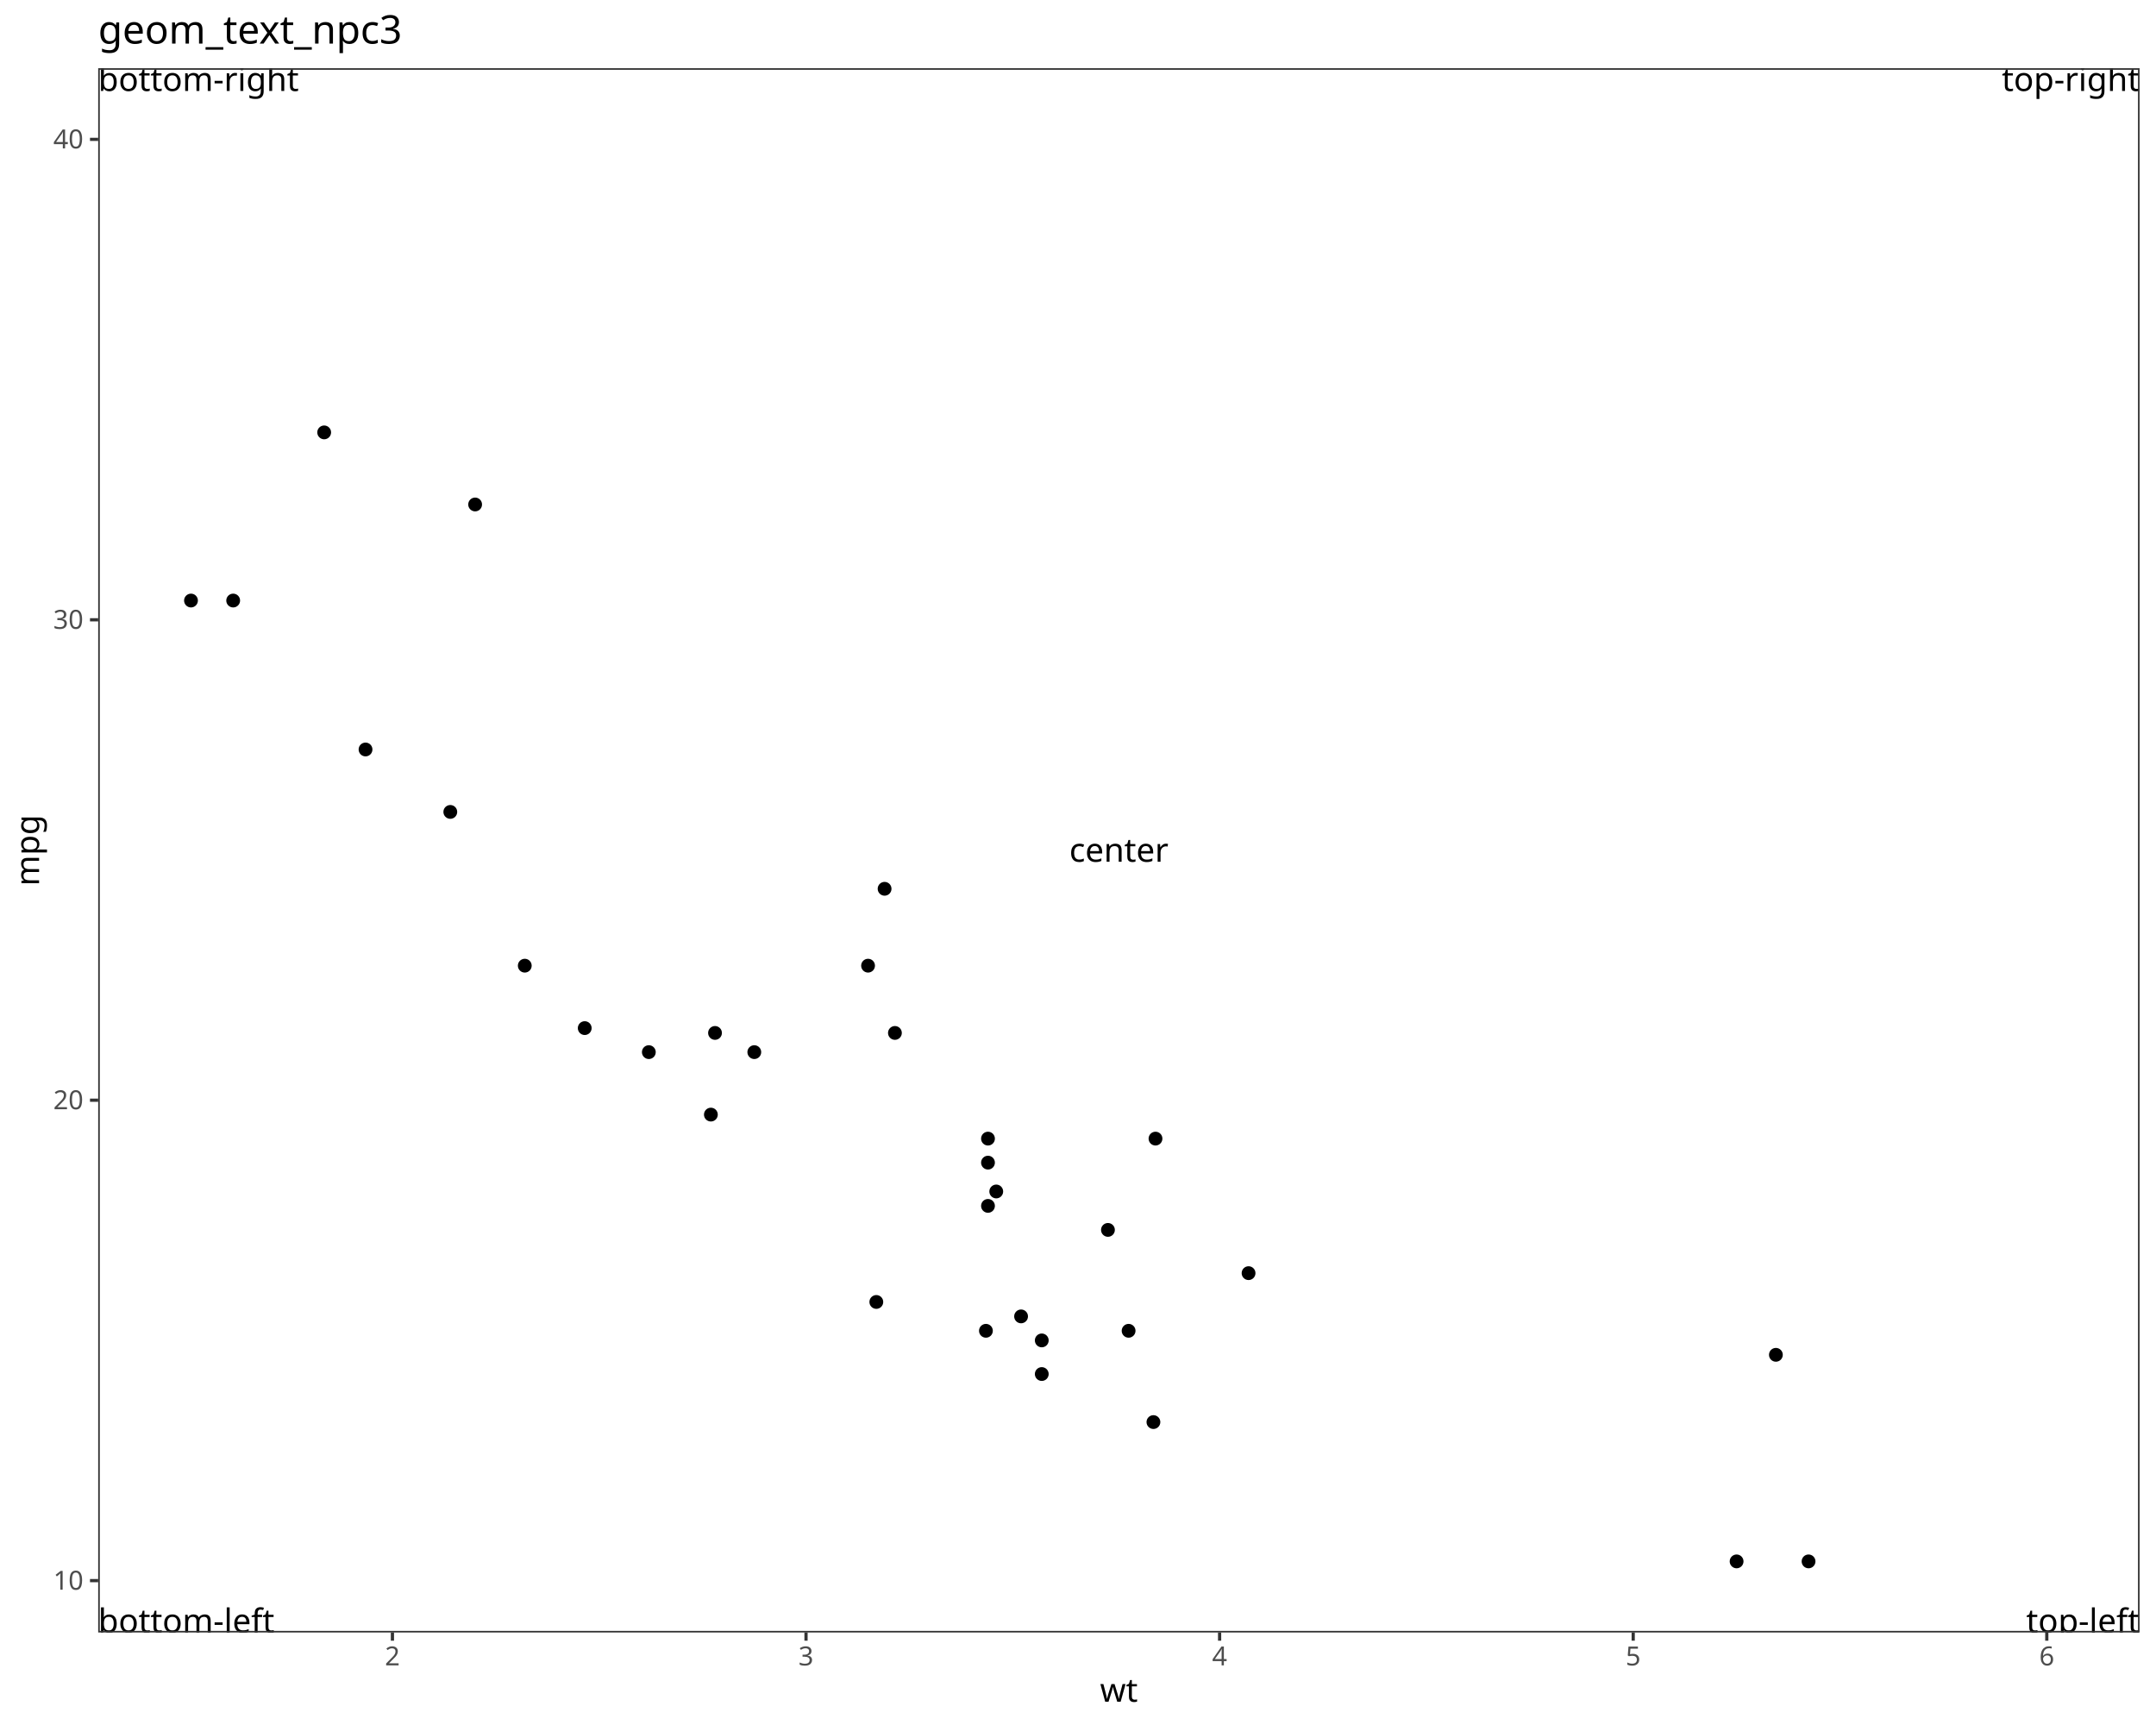
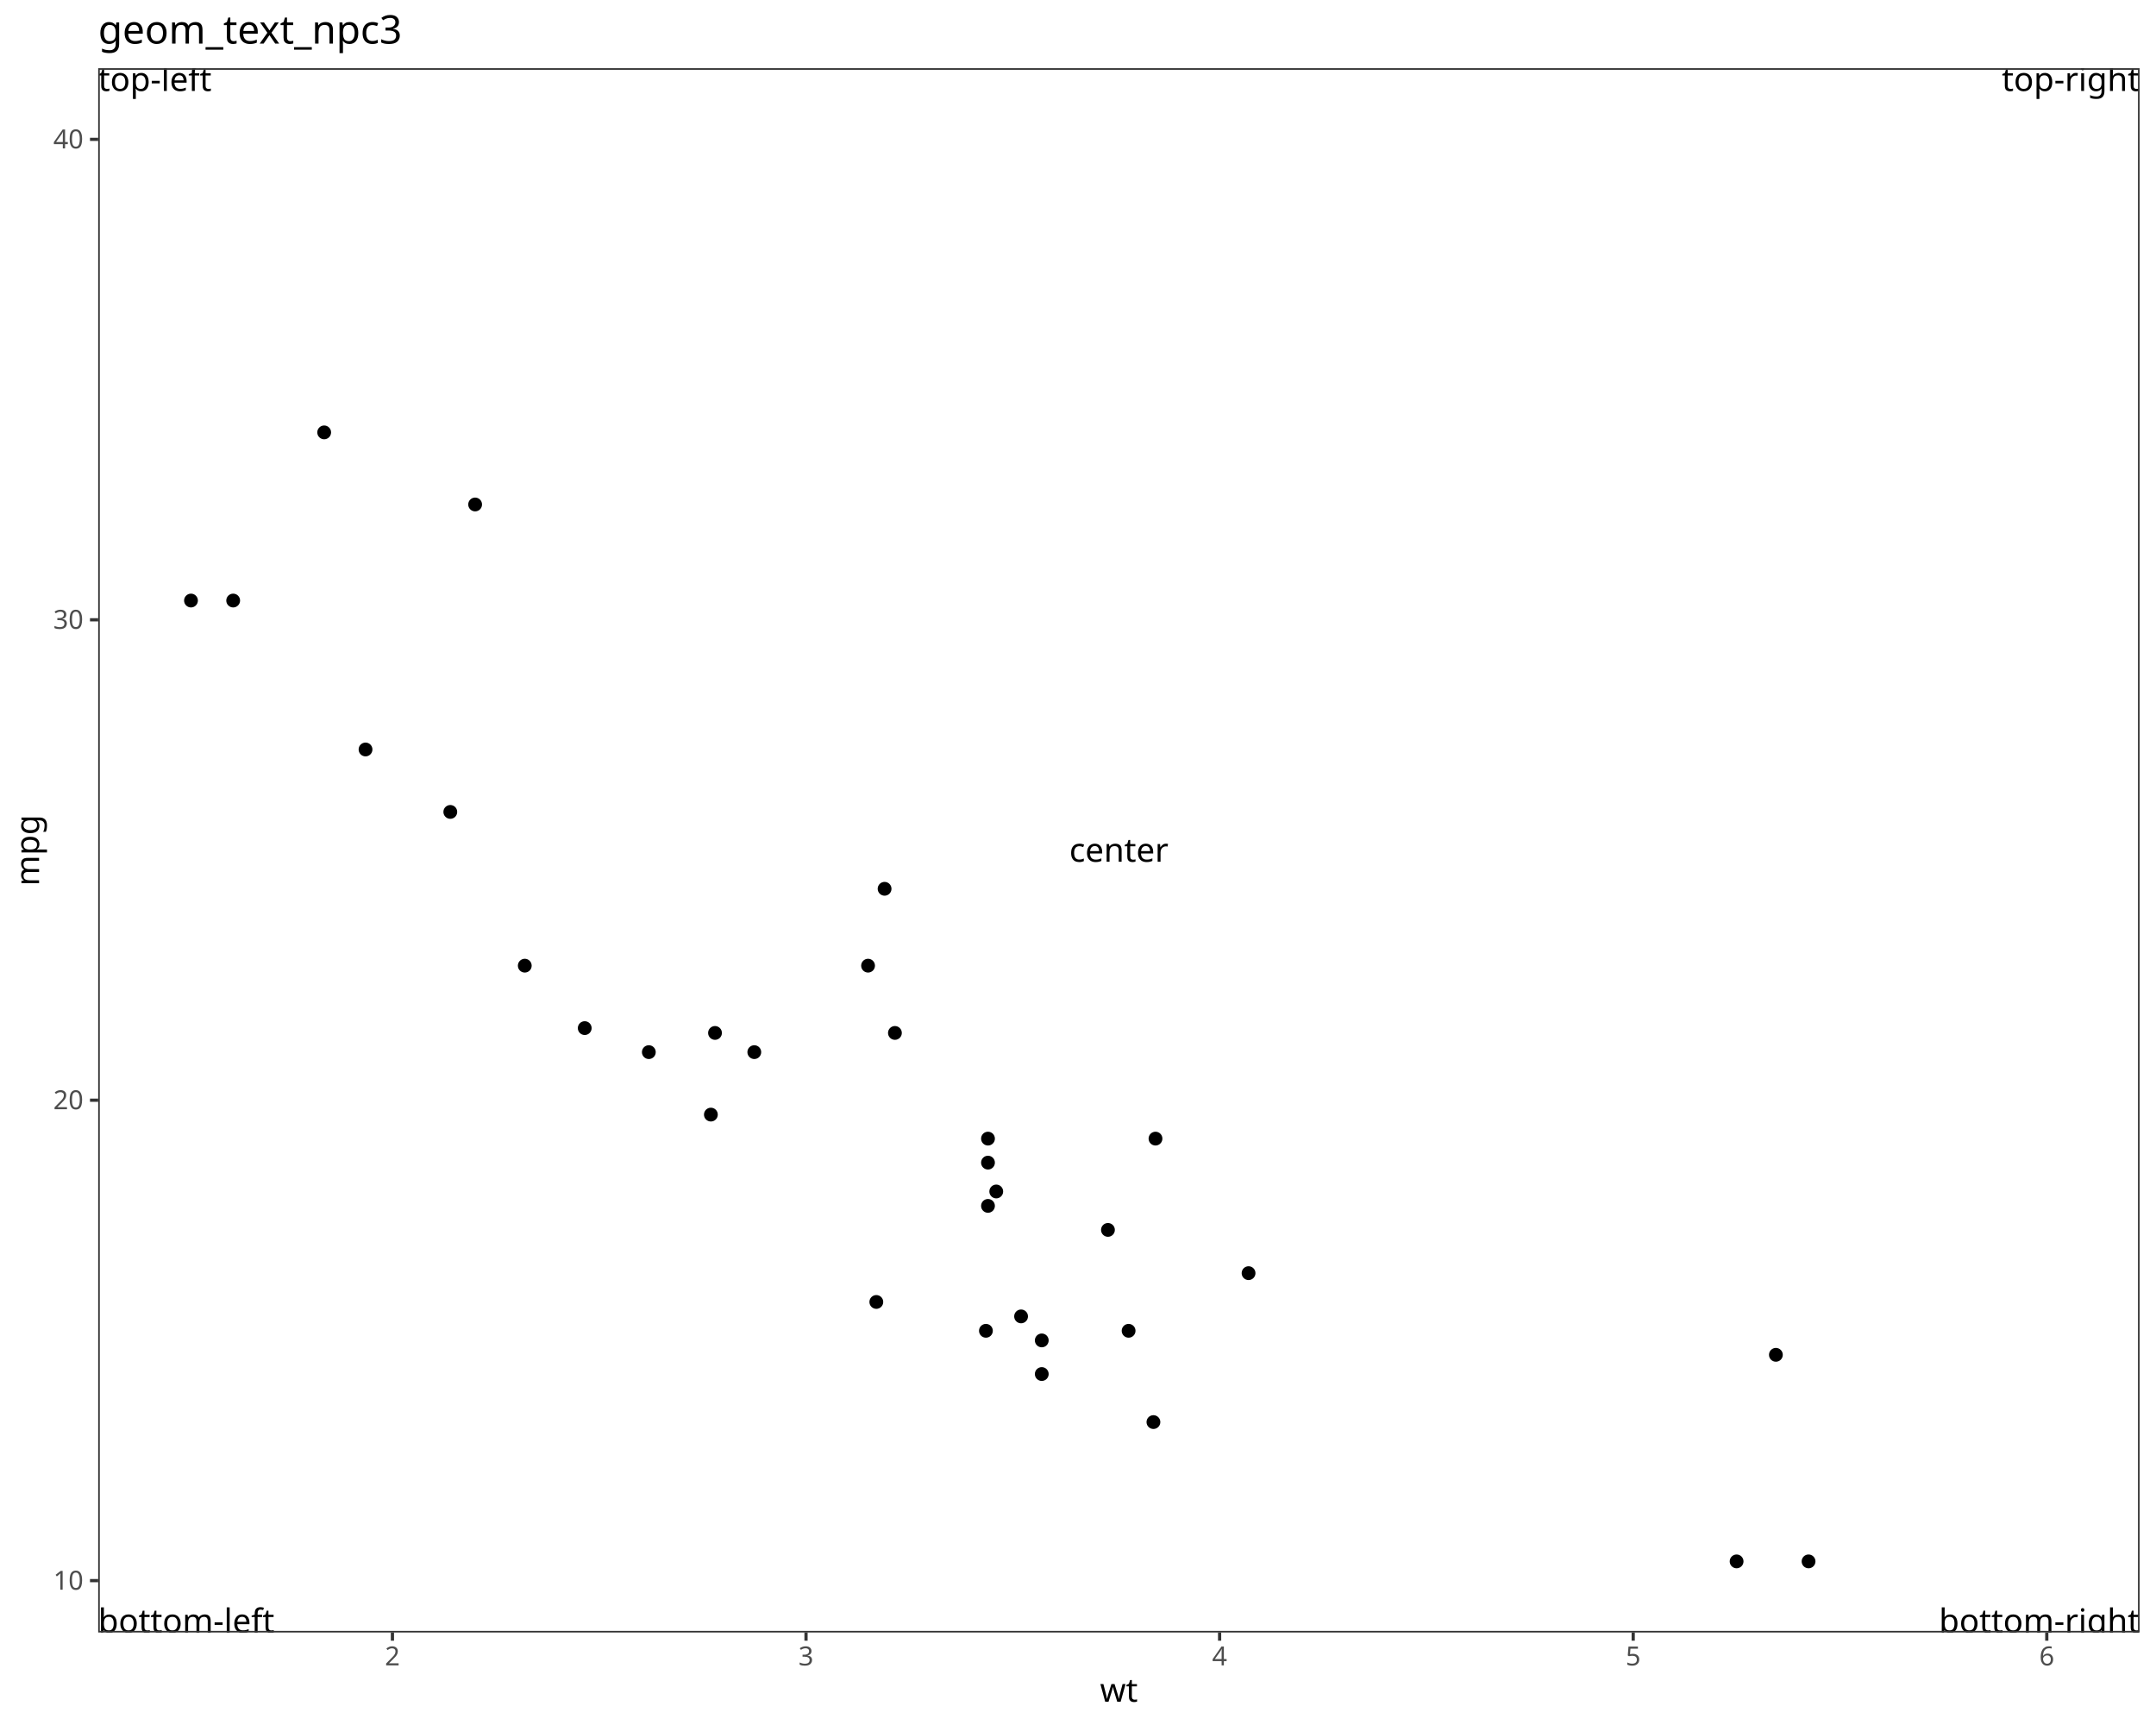
<svg xmlns="http://www.w3.org/2000/svg" class="svglite" data-engine-version="2.0" width="720.00pt" height="576.00pt" viewBox="0 0 720.00 576.00">
  <defs>
    <style type="text/css">
    .svglite line, .svglite polyline, .svglite polygon, .svglite path, .svglite rect, .svglite circle {
      fill: none;
      stroke: #000000;
      stroke-linecap: round;
      stroke-linejoin: round;
      stroke-miterlimit: 10.00;
    }
  </style>
  </defs>
  <rect width="100%" height="100%" style="stroke: none; fill: #FFFFFF;" />
  <defs>
    <clipPath id="cpMC4wMHw3MjAuMDB8MC4wMHw1NzYuMDA=">
      <rect x="0.00" y="0.00" width="720.00" height="576.00" />
    </clipPath>
  </defs>
  <g clip-path="url(#cpMC4wMHw3MjAuMDB8MC4wMHw1NzYuMDA=)">
    <rect x="0.00" y="0.00" width="720.00" height="576.00" style="stroke-width: 1.07; stroke: #FFFFFF; fill: #FFFFFF;" />
  </g>
  <defs>
    <clipPath id="cpMzIuNzl8NzE0LjUyfDIyLjc4fDU0NS4xMQ==">
      <rect x="32.79" y="22.78" width="681.73" height="522.33" />
    </clipPath>
  </defs>
  <g clip-path="url(#cpMzIuNzl8NzE0LjUyfDIyLjc4fDU0NS4xMQ==)">
    <rect x="32.79" y="22.78" width="681.73" height="522.33" style="stroke-width: 1.07; stroke: none; fill: #FFFFFF;" />
    <circle cx="216.68" cy="351.32" r="1.95" style="stroke-width: 0.71; fill: #000000;" />
    <circle cx="251.90" cy="351.32" r="1.95" style="stroke-width: 0.71; fill: #000000;" />
    <circle cx="175.25" cy="322.45" r="1.95" style="stroke-width: 0.71; fill: #000000;" />
    <circle cx="298.86" cy="344.91" r="1.95" style="stroke-width: 0.71; fill: #000000;" />
    <circle cx="329.94" cy="388.22" r="1.95" style="stroke-width: 0.71; fill: #000000;" />
    <circle cx="332.70" cy="397.85" r="1.95" style="stroke-width: 0.71; fill: #000000;" />
    <circle cx="347.90" cy="458.81" r="1.95" style="stroke-width: 0.71; fill: #000000;" />
    <circle cx="295.41" cy="296.78" r="1.95" style="stroke-width: 0.71; fill: #000000;" />
    <circle cx="289.89" cy="322.45" r="1.95" style="stroke-width: 0.71; fill: #000000;" />
    <circle cx="329.94" cy="380.20" r="1.95" style="stroke-width: 0.71; fill: #000000;" />
    <circle cx="329.94" cy="402.66" r="1.95" style="stroke-width: 0.71; fill: #000000;" />
    <circle cx="416.96" cy="425.12" r="1.95" style="stroke-width: 0.71; fill: #000000;" />
    <circle cx="370.00" cy="410.68" r="1.95" style="stroke-width: 0.71; fill: #000000;" />
    <circle cx="376.90" cy="444.37" r="1.95" style="stroke-width: 0.71; fill: #000000;" />
    <circle cx="579.94" cy="521.37" r="1.95" style="stroke-width: 0.71; fill: #000000;" />
    <circle cx="603.97" cy="521.37" r="1.95" style="stroke-width: 0.71; fill: #000000;" />
    <circle cx="593.06" cy="452.39" r="1.95" style="stroke-width: 0.71; fill: #000000;" />
    <circle cx="158.67" cy="168.45" r="1.95" style="stroke-width: 0.71; fill: #000000;" />
    <circle cx="77.87" cy="200.53" r="1.95" style="stroke-width: 0.71; fill: #000000;" />
    <circle cx="108.26" cy="144.38" r="1.95" style="stroke-width: 0.71; fill: #000000;" />
    <circle cx="195.27" cy="343.30" r="1.95" style="stroke-width: 0.71; fill: #000000;" />
    <circle cx="340.99" cy="439.56" r="1.95" style="stroke-width: 0.71; fill: #000000;" />
    <circle cx="329.25" cy="444.37" r="1.95" style="stroke-width: 0.71; fill: #000000;" />
    <circle cx="385.19" cy="474.85" r="1.95" style="stroke-width: 0.71; fill: #000000;" />
    <circle cx="385.88" cy="380.20" r="1.95" style="stroke-width: 0.71; fill: #000000;" />
    <circle cx="122.07" cy="250.26" r="1.95" style="stroke-width: 0.71; fill: #000000;" />
    <circle cx="150.38" cy="271.11" r="1.95" style="stroke-width: 0.71; fill: #000000;" />
    <circle cx="63.78" cy="200.53" r="1.95" style="stroke-width: 0.71; fill: #000000;" />
    <circle cx="292.65" cy="434.74" r="1.95" style="stroke-width: 0.71; fill: #000000;" />
    <circle cx="237.40" cy="372.18" r="1.95" style="stroke-width: 0.71; fill: #000000;" />
    <circle cx="347.90" cy="447.58" r="1.95" style="stroke-width: 0.71; fill: #000000;" />
    <circle cx="238.78" cy="344.91" r="1.95" style="stroke-width: 0.71; fill: #000000;" />
    <text x="32.79" y="545.11" style="font-size: 11.04px; font-family: sans;" textLength="52.16px" lengthAdjust="spacingAndGlyphs">bottom-left</text>
-     <text x="32.79" y="30.38" style="font-size: 11.04px; font-family: sans;" textLength="58.91px" lengthAdjust="spacingAndGlyphs">bottom-right</text>
-     <text x="714.52" y="545.11" text-anchor="end" style="font-size: 11.04px; font-family: sans;" textLength="33.75px" lengthAdjust="spacingAndGlyphs">top-left</text>
+     <text x="32.79" y="30.38" style="font-size: 11.04px; font-family: sans;" textLength="33.75px" lengthAdjust="spacingAndGlyphs">top-left</text>
+     <text x="714.52" y="545.11" text-anchor="end" style="font-size: 11.04px; font-family: sans;" textLength="58.91px" lengthAdjust="spacingAndGlyphs">bottom-right</text>
    <text x="714.52" y="30.38" text-anchor="end" style="font-size: 11.04px; font-family: sans;" textLength="40.50px" lengthAdjust="spacingAndGlyphs">top-right</text>
    <text x="373.66" y="287.75" text-anchor="middle" style="font-size: 11.04px; font-family: sans;" textLength="30.69px" lengthAdjust="spacingAndGlyphs">center</text>
    <rect x="32.79" y="22.78" width="681.73" height="522.33" style="stroke-width: 1.07; stroke: #333333;" />
  </g>
  <g clip-path="url(#cpMC4wMHw3MjAuMDB8MC4wMHw1NzYuMDA=)">
    <text x="27.86" y="530.82" text-anchor="end" style="font-size: 8.80px; fill: #4D4D4D; font-family: sans;" textLength="9.79px" lengthAdjust="spacingAndGlyphs">10</text>
    <text x="27.86" y="370.39" text-anchor="end" style="font-size: 8.80px; fill: #4D4D4D; font-family: sans;" textLength="9.79px" lengthAdjust="spacingAndGlyphs">20</text>
    <text x="27.86" y="209.97" text-anchor="end" style="font-size: 8.80px; fill: #4D4D4D; font-family: sans;" textLength="9.79px" lengthAdjust="spacingAndGlyphs">30</text>
    <text x="27.86" y="49.55" text-anchor="end" style="font-size: 8.80px; fill: #4D4D4D; font-family: sans;" textLength="9.79px" lengthAdjust="spacingAndGlyphs">40</text>
    <polyline points="30.05,527.79 32.79,527.79 " style="stroke-width: 1.07; stroke: #333333; stroke-linecap: butt;" />
    <polyline points="30.05,367.37 32.79,367.37 " style="stroke-width: 1.07; stroke: #333333; stroke-linecap: butt;" />
    <polyline points="30.05,206.95 32.79,206.95 " style="stroke-width: 1.07; stroke: #333333; stroke-linecap: butt;" />
    <polyline points="30.05,46.53 32.79,46.53 " style="stroke-width: 1.07; stroke: #333333; stroke-linecap: butt;" />
    <polyline points="131.05,547.85 131.05,545.11 " style="stroke-width: 1.07; stroke: #333333; stroke-linecap: butt;" />
    <polyline points="269.17,547.85 269.17,545.11 " style="stroke-width: 1.07; stroke: #333333; stroke-linecap: butt;" />
    <polyline points="407.29,547.85 407.29,545.11 " style="stroke-width: 1.07; stroke: #333333; stroke-linecap: butt;" />
    <polyline points="545.41,547.85 545.41,545.11 " style="stroke-width: 1.07; stroke: #333333; stroke-linecap: butt;" />
    <polyline points="683.53,547.85 683.53,545.11 " style="stroke-width: 1.07; stroke: #333333; stroke-linecap: butt;" />
    <text x="131.05" y="556.10" text-anchor="middle" style="font-size: 8.80px; fill: #4D4D4D; font-family: sans;" textLength="4.89px" lengthAdjust="spacingAndGlyphs">2</text>
    <text x="269.17" y="556.10" text-anchor="middle" style="font-size: 8.80px; fill: #4D4D4D; font-family: sans;" textLength="4.89px" lengthAdjust="spacingAndGlyphs">3</text>
    <text x="407.29" y="556.10" text-anchor="middle" style="font-size: 8.80px; fill: #4D4D4D; font-family: sans;" textLength="4.89px" lengthAdjust="spacingAndGlyphs">4</text>
    <text x="545.41" y="556.10" text-anchor="middle" style="font-size: 8.80px; fill: #4D4D4D; font-family: sans;" textLength="4.89px" lengthAdjust="spacingAndGlyphs">5</text>
    <text x="683.53" y="556.10" text-anchor="middle" style="font-size: 8.80px; fill: #4D4D4D; font-family: sans;" textLength="4.89px" lengthAdjust="spacingAndGlyphs">6</text>
    <text x="373.66" y="568.24" text-anchor="middle" style="font-size: 11.00px; font-family: sans;" textLength="11.00px" lengthAdjust="spacingAndGlyphs">wt</text>
    <text transform="translate(13.05,283.95) rotate(-90)" text-anchor="middle" style="font-size: 11.00px; font-family: sans;" textLength="21.40px" lengthAdjust="spacingAndGlyphs">mpg</text>
    <text x="32.79" y="14.56" style="font-size: 13.20px; font-family: sans;" textLength="97.62px" lengthAdjust="spacingAndGlyphs">geom_text_npc3</text>
  </g>
</svg>
